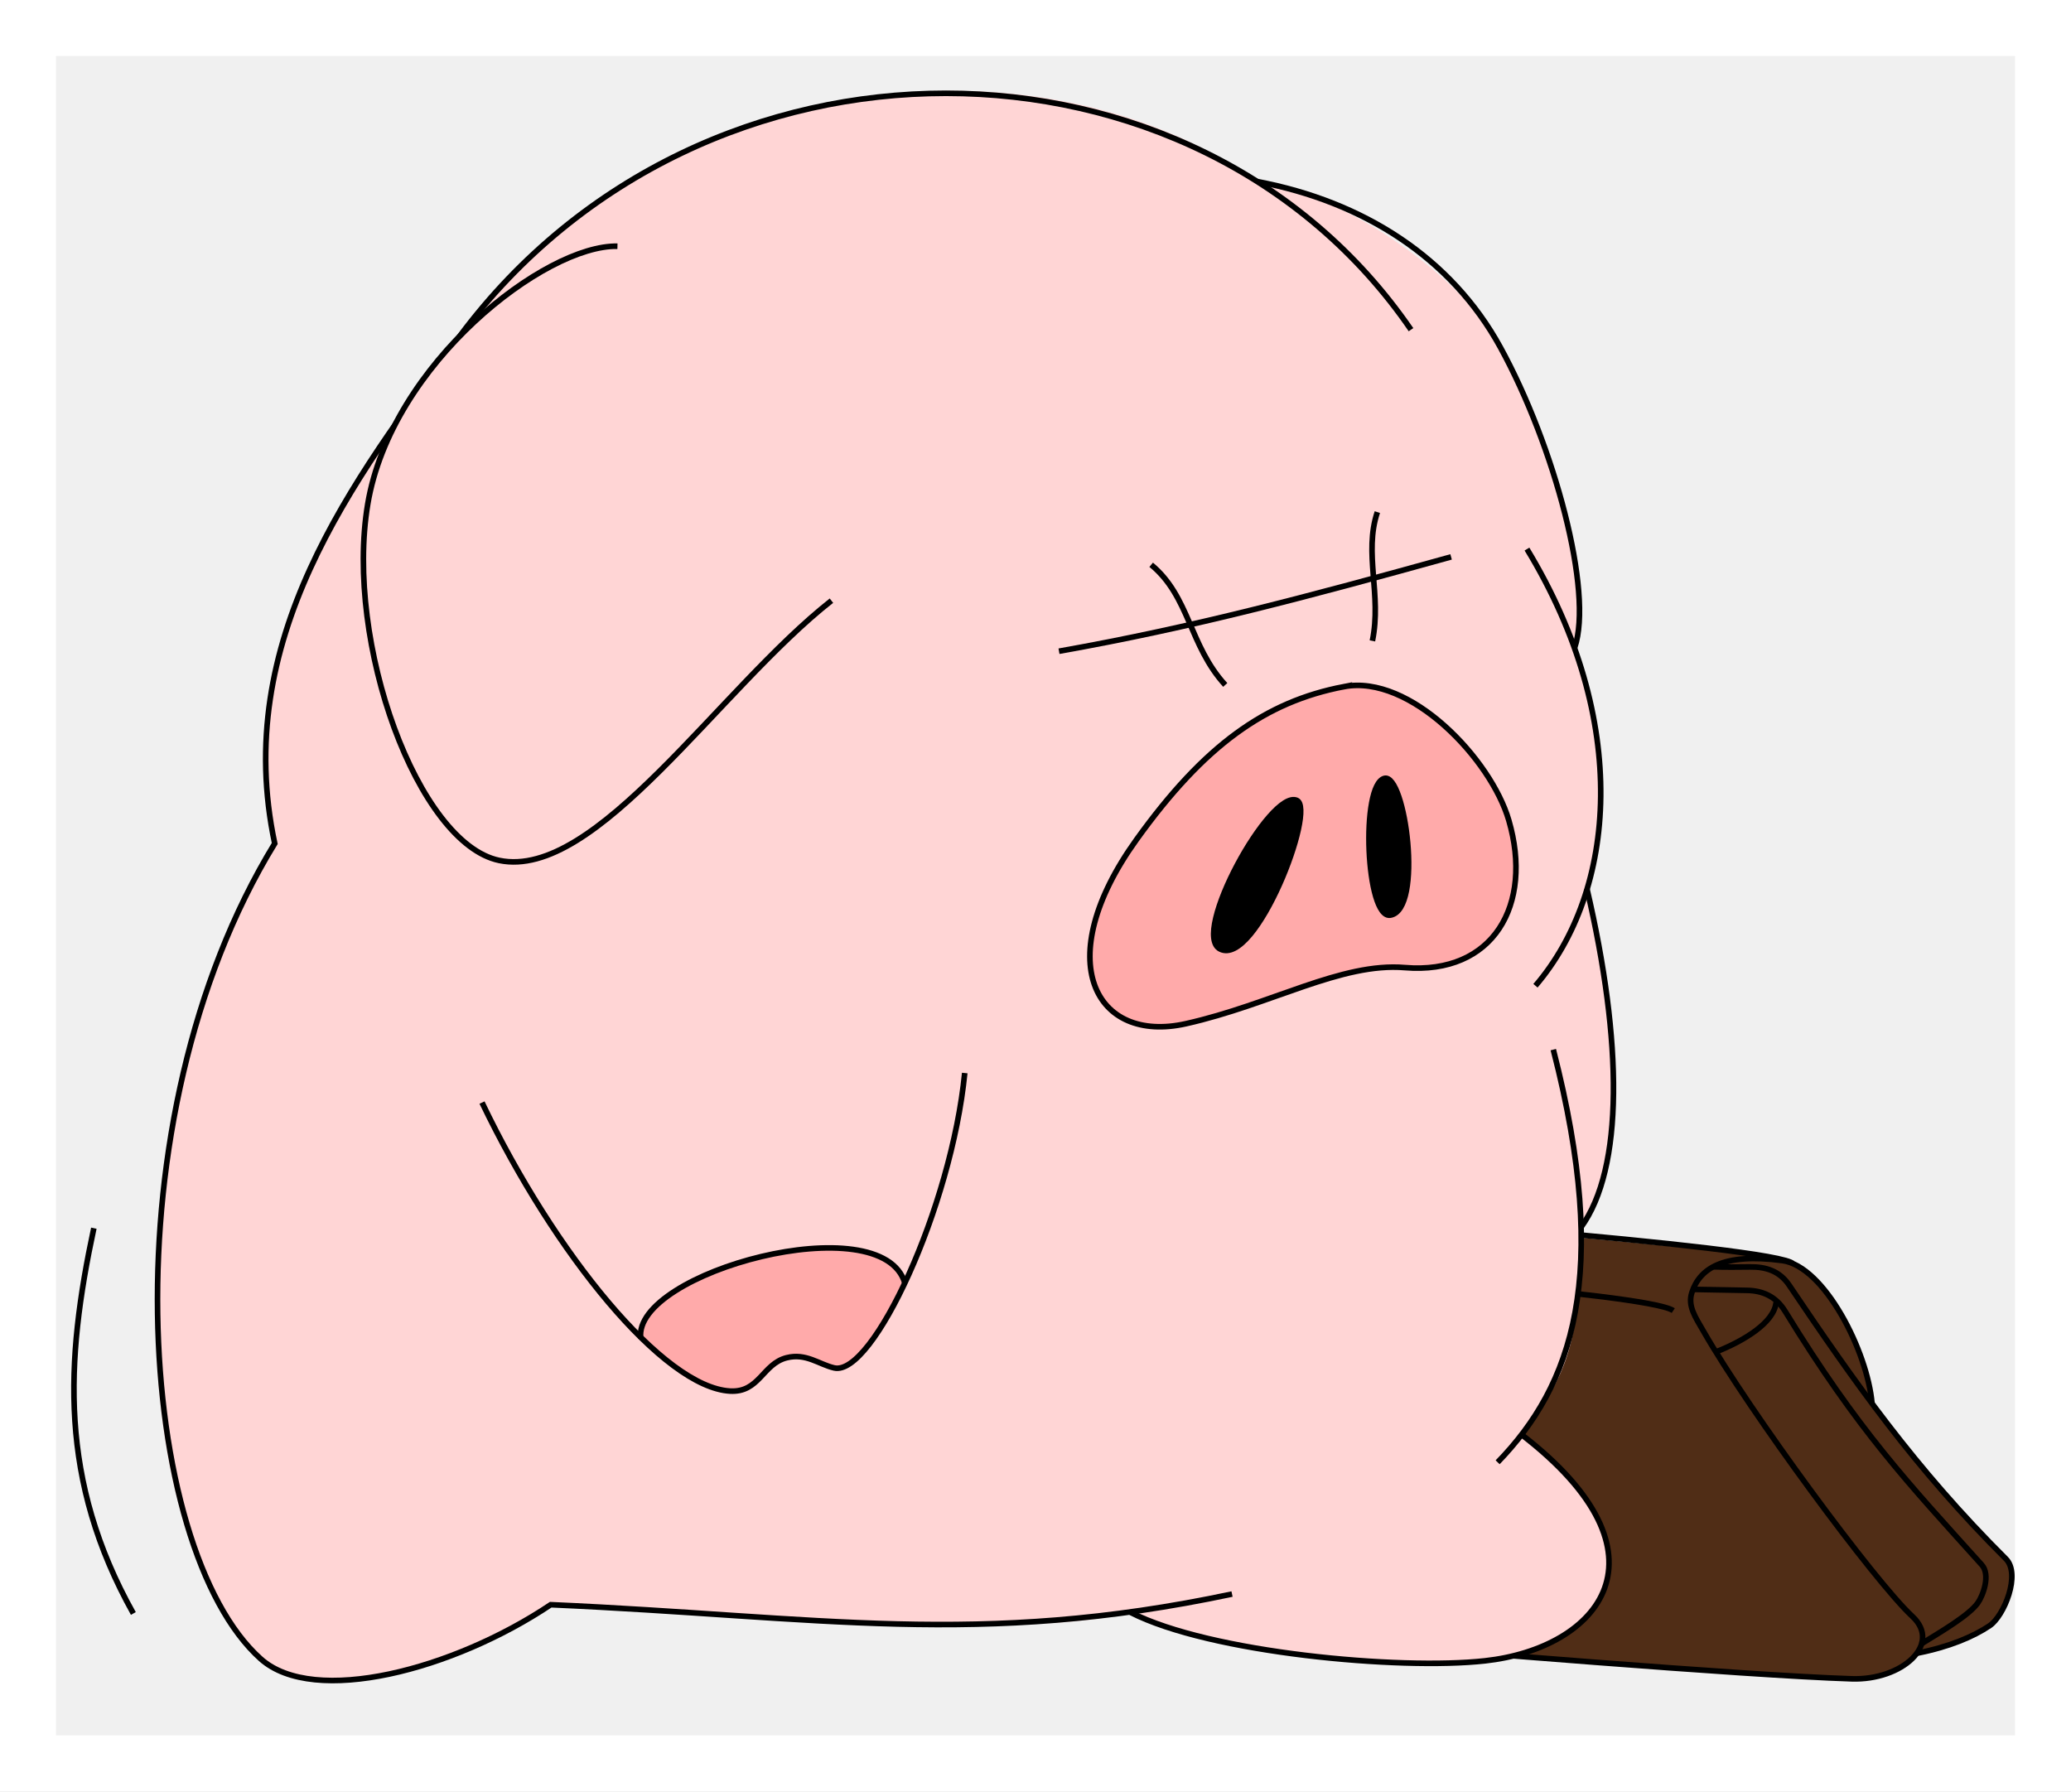
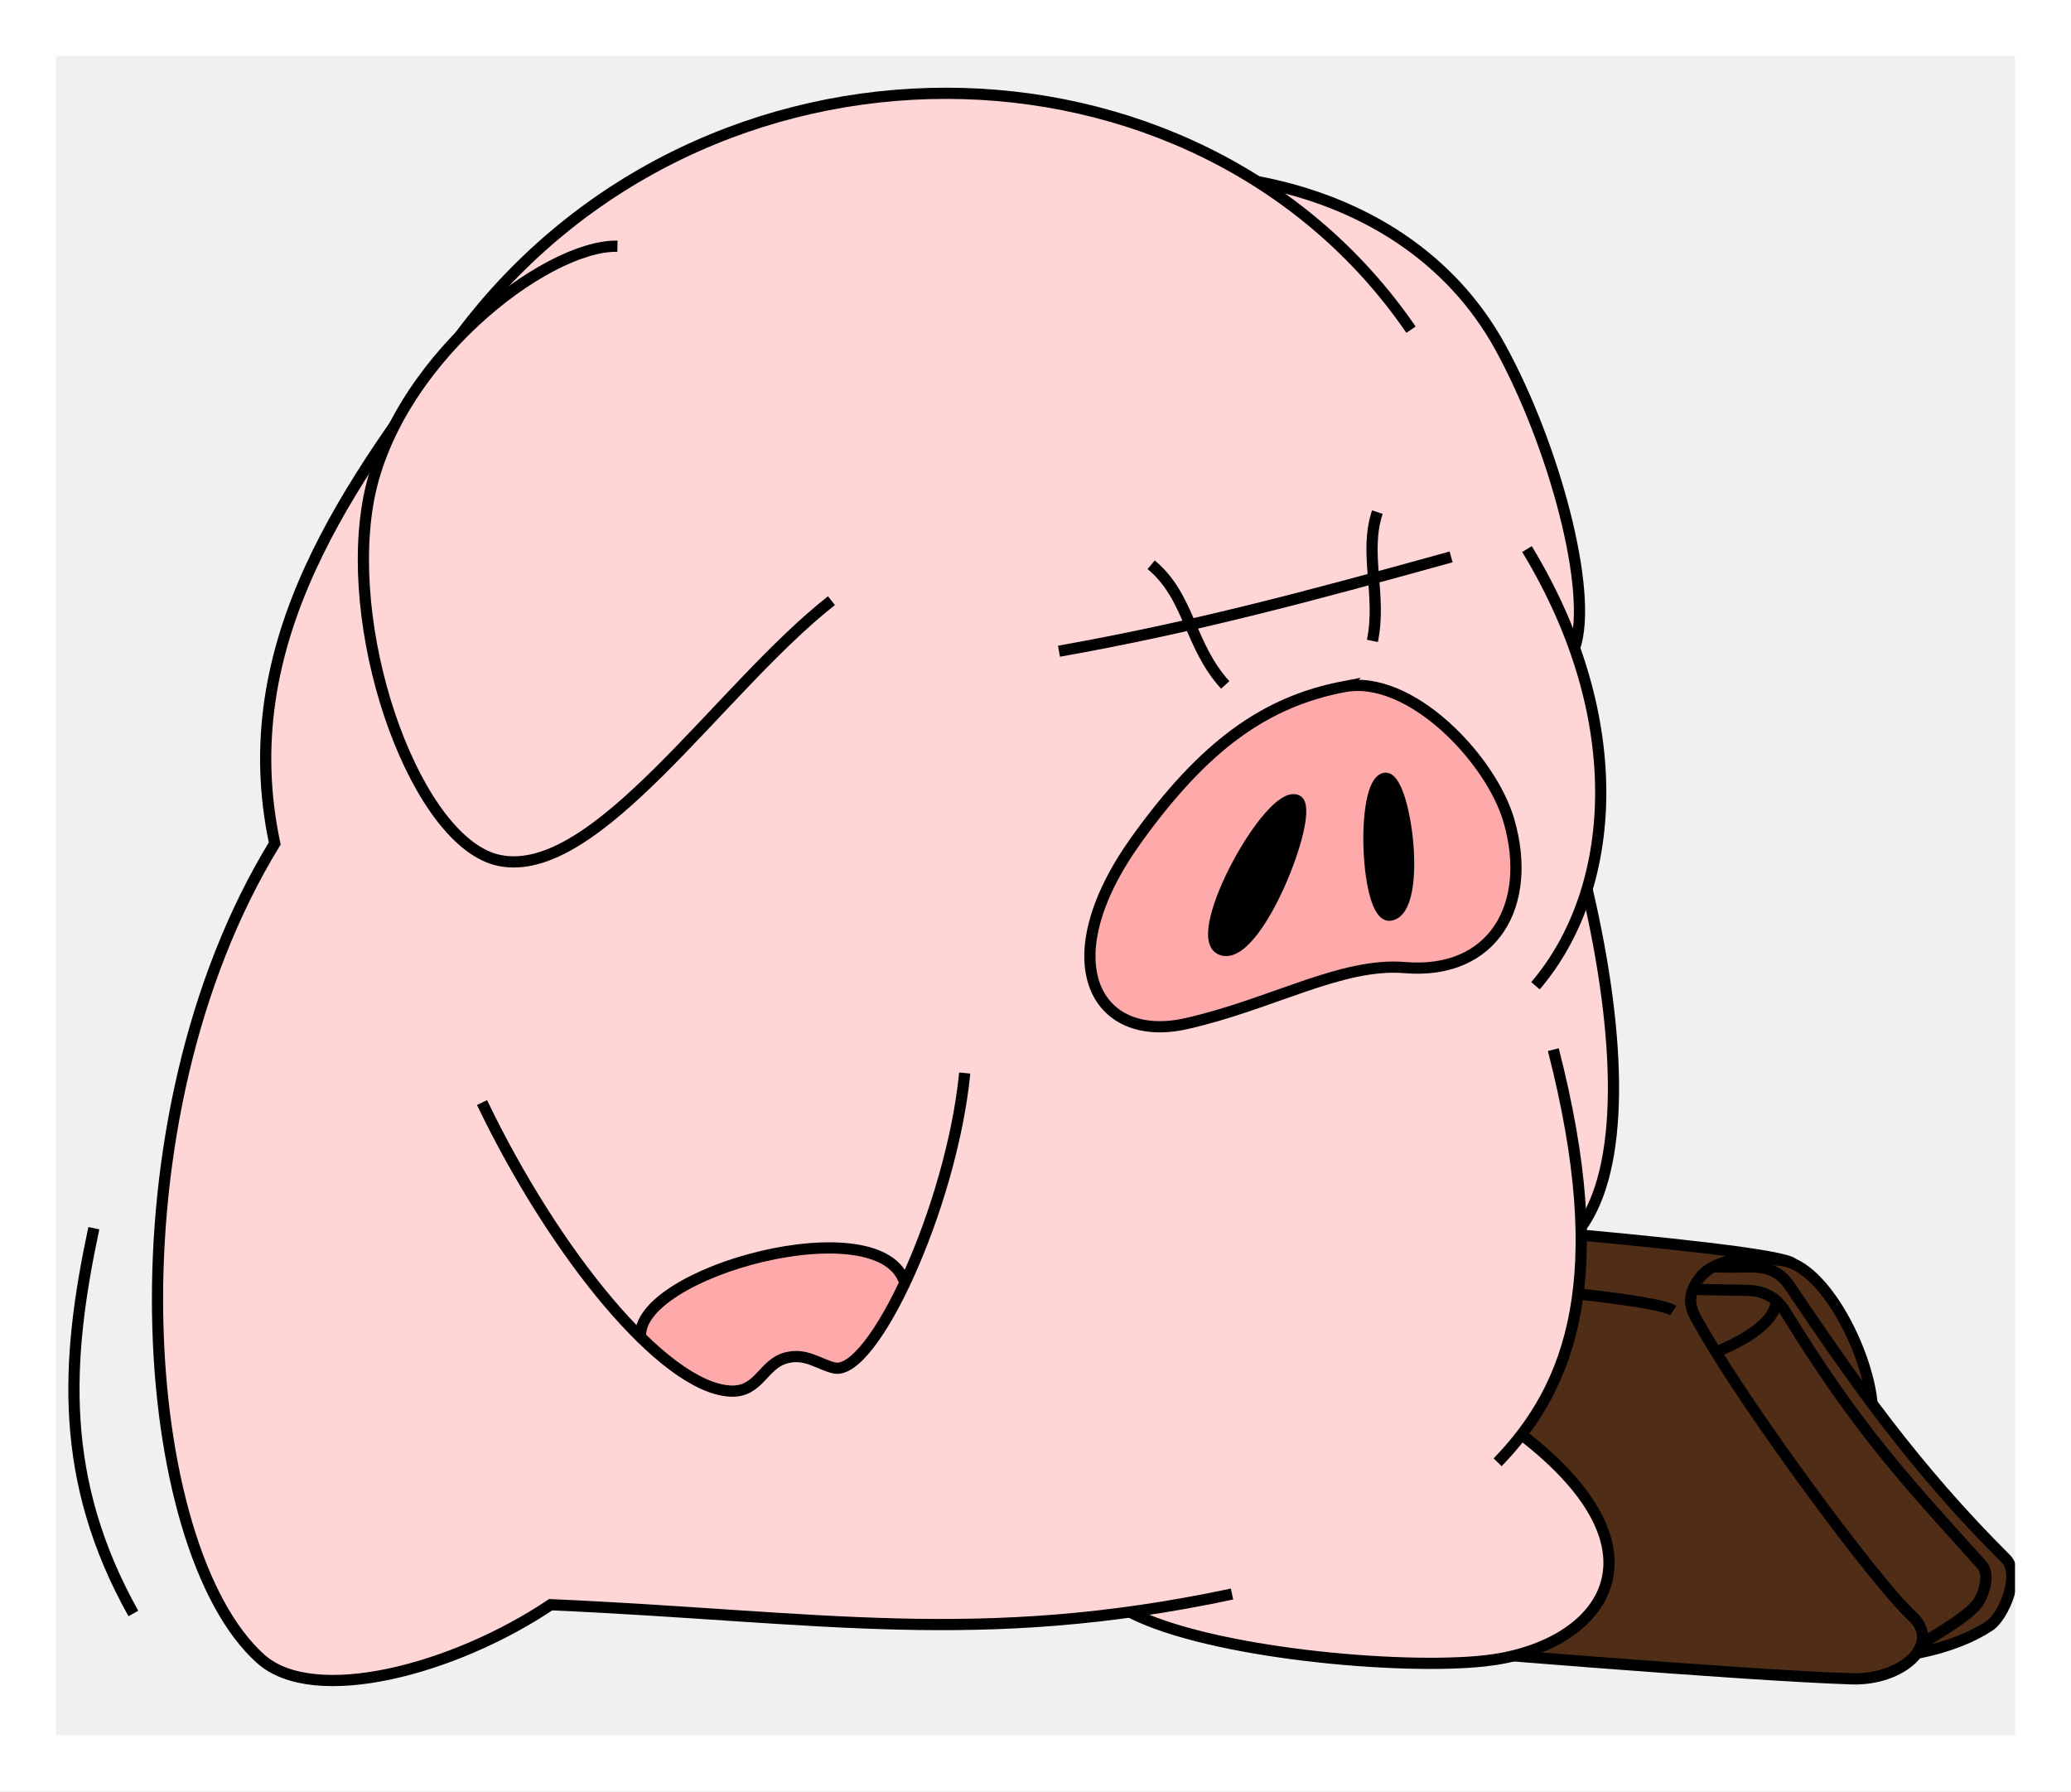
<svg xmlns="http://www.w3.org/2000/svg" xmlns:xlink="http://www.w3.org/1999/xlink" width="370" height="320" id="svg2" version="1.1" enable-background="new">
  <defs id="defs4">
    <linearGradient id="linearGradient12499-5-3">
      <stop id="stop12501-0-8" offset="0" style="stop-color:#ffd5d5;stop-opacity:1;" />
      <stop id="stop12503-9-9" offset="1" style="stop-color:#ffd5d5;stop-opacity:0;" />
    </linearGradient>
    <linearGradient id="linearGradient12499-5">
      <stop id="stop12501-0" offset="0" style="stop-color:#ffd5d5;stop-opacity:1;" />
      <stop id="stop12503-9" offset="1" style="stop-color:#ffd5d5;stop-opacity:0;" />
    </linearGradient>
    <linearGradient id="linearGradient12499-8">
      <stop id="stop12501-6" offset="0" style="stop-color:#ffd5d5;stop-opacity:1;" />
      <stop id="stop12503-0" offset="1" style="stop-color:#ffd5d5;stop-opacity:0;" />
    </linearGradient>
    <linearGradient gradientTransform="translate(0,-7)" gradientUnits="userSpaceOnUse" y2="78.526" x2="178.782" y1="135.026" x1="175.86" id="linearGradient12505-2" xlink:href="#linearGradient12499-8" />
    <linearGradient id="linearGradient12499-9">
      <stop id="stop12501-8" offset="0" style="stop-color:#ffd5d5;stop-opacity:1;" />
      <stop id="stop12503-6" offset="1" style="stop-color:#ffd5d5;stop-opacity:0;" />
    </linearGradient>
    <linearGradient gradientTransform="translate(0,-7)" gradientUnits="userSpaceOnUse" y2="78.526" x2="178.782" y1="135.026" x1="175.86" id="linearGradient12505-1" xlink:href="#linearGradient12499-9" />
    <linearGradient id="linearGradient12499">
      <stop id="stop12501" offset="0" style="stop-color:#ffd5d5;stop-opacity:1;" />
      <stop id="stop12503" offset="1" style="stop-color:#ffd5d5;stop-opacity:0;" />
    </linearGradient>
    <linearGradient xlink:href="#linearGradient12499" id="linearGradient4842" gradientUnits="userSpaceOnUse" gradientTransform="matrix(0.9832367,-0.1823339,0.1823339,0.9832367,74.73669,42.60225)" x1="175.86" y1="135.026" x2="180.123" y2="104.201" />
    <linearGradient xlink:href="#linearGradient12499-5" id="linearGradient4848" gradientUnits="userSpaceOnUse" gradientTransform="matrix(0.9958606,-0.09089341,0.09089341,0.9958606,90.23407,51.0497)" x1="184.389" y1="140.775" x2="178.004" y2="106.502" />
    <linearGradient xlink:href="#linearGradient12499-5-3" id="linearGradient4854" gradientUnits="userSpaceOnUse" gradientTransform="matrix(0.9985031,0.05469451,-0.05469451,0.9985031,114.0699,56.17685)" x1="186.741" y1="139.741" x2="168.636" y2="87.226" />
  </defs>
  <g id="layer2" style="display:none">
    <path style="fill:none;stroke:#0000ff;stroke-width:1px;stroke-linecap:butt;stroke-linejoin:miter;stroke-opacity:1" d="M 10,310 360,10" id="path3025" />
    <path style="fill:none;stroke:#0000ff;stroke-width:1px;stroke-linecap:butt;stroke-linejoin:miter;stroke-opacity:1" d="M 10,10 360,310" id="path3027" />
    <path style="fill:none;stroke:#ff0000;stroke-width:1px;stroke-linecap:butt;stroke-linejoin:miter;stroke-opacity:1;display:inline" d="m 10,0 0,320" id="path3006" />
    <path style="fill:none;stroke:#ff0000;stroke-width:1px;stroke-linecap:butt;stroke-linejoin:miter;stroke-opacity:1;display:inline" d="m 360,0 0,320" id="path3010" />
    <path style="fill:none;stroke:#ff0000;stroke-width:1px;stroke-linecap:butt;stroke-linejoin:miter;stroke-opacity:1;display:inline" d="M 0,10 370,10" id="path3016" />
    <path transform="translate(84.7158,27.7117)" style="fill:none;stroke:#ff0000;stroke-width:1px;stroke-linecap:butt;stroke-linejoin:miter;stroke-opacity:1;display:inline" d="m -84.716,282.288 370,0" id="path3018" />
  </g>
  <g id="layer3">
    <path id="path5897-2" d="m 330.907,300.028 c -19.69,-0.633 -73.583,-5.184 -84.882,-6.08 -6.099,-0.484 -7.188,-4.156 -8.872,-6.839 -2.836,-4.518 -26.474,-49.144 -27.941,-53.424 -3.938,-11.492 8.492,-17.925 19.705,-17.271 0,0 87.012,7.283 89.992,8.678 7.491,3.507 14.803,16.485 15.762,25.936 7.03,9.398 14.504,18.336 23.761,27.556 2.744,2.733 -0.331,10.224 -2.886,11.944 -2.93,1.973 -5.657,3.568 -13.001,4.734 -2.291,2.894 -6.412,4.791 -11.639,4.767 z" style="fill:#502d16;stroke:none;display:inline" />
-     <path id="path5895" d="m 306.12,226.304 c 1.813,0.07 4.652,0.056 6.517,0.024 2.844,-0.049 5.303,0.721 7.003,3.245 11.697,17.365 22.456,32.692 38.72,48.891 2.744,2.733 -0.331,10.224 -2.886,11.944 -2.93,1.973 -7.256,3.796 -12.914,4.911 m -43.617,-61.193 c -4.889,-3.246 -71.852,-7.591 -76.549,-7.9 -3.317,-0.218 -9.041,0.587 -10.69,2.137" style="fill:none;stroke:#000000;stroke-width:1;stroke-linecap:butt;stroke-linejoin:miter;stroke-opacity:1;display:inline" />
-     <path id="path5897" d="m 320.401,225.795 c -2.49,-3.197 -91.555,-9.502 -91.555,-9.502 -11.213,-0.654 -23.643,5.779 -19.705,17.271 1.467,4.281 25.105,48.906 27.941,53.424 1.684,2.683 2.773,6.355 8.872,6.839 11.299,0.897 65.192,5.447 84.882,6.08 8.999,0.289 16.173,-6.198 10.81,-11.166 -6.72,-6.225 -29.161,-36.704 -37.286,-50.892 -1.427,-2.492 -2.891,-4.518 -2.09,-6.964 1.38,-4.213 5.484,-7.12 16.145,-5.697 7.56,1.009 15.226,16.267 16.034,25.512" style="fill:none;stroke:#000000;stroke-width:1;stroke-linecap:butt;stroke-linejoin:miter;stroke-opacity:1;display:inline" />
-     <path id="path5901" d="m 317.313,232.674 c -0.365,3.627 -5.82,6.896 -10.784,8.843" style="fill:none;stroke:#000000;stroke-width:1;stroke-linecap:butt;stroke-linejoin:miter;stroke-opacity:1;display:inline" />
-     <path id="path4188" d="m 302.58,230.341 9.556,0.173 c 2.695,0.049 5.122,1.018 6.787,3.732 13.109,21.373 21.962,30.668 35.131,45.29 1.616,1.794 0.22,5.523 -0.713,6.828 -1.567,2.191 -6.405,5.032 -10.238,7.389" style="fill:none;stroke:#000000;stroke-width:1;stroke-linecap:butt;stroke-linejoin:miter;stroke-opacity:1;display:inline" />
+     <path id="path5895" d="m 306.12,226.304 c 1.813,0.07 4.652,0.056 6.517,0.024 2.844,-0.049 5.303,0.721 7.003,3.245 11.697,17.365 22.456,32.692 38.72,48.891 2.744,2.733 -0.331,10.224 -2.886,11.944 -2.93,1.973 -7.256,3.796 -12.914,4.911 m -43.617,-61.193 c -4.889,-3.246 -71.852,-7.591 -76.549,-7.9 -3.317,-0.218 -9.041,0.587 -10.69,2.137" style="fill:none;stroke:#000000;stroke-width:2;stroke-linecap:butt;stroke-linejoin:miter;stroke-opacity:1;display:inline" />
+     <path id="path5897" d="m 320.401,225.795 c -2.49,-3.197 -91.555,-9.502 -91.555,-9.502 -11.213,-0.654 -23.643,5.779 -19.705,17.271 1.467,4.281 25.105,48.906 27.941,53.424 1.684,2.683 2.773,6.355 8.872,6.839 11.299,0.897 65.192,5.447 84.882,6.08 8.999,0.289 16.173,-6.198 10.81,-11.166 -6.72,-6.225 -29.161,-36.704 -37.286,-50.892 -1.427,-2.492 -2.891,-4.518 -2.09,-6.964 1.38,-4.213 5.484,-7.12 16.145,-5.697 7.56,1.009 15.226,16.267 16.034,25.512" style="fill:none;stroke:#000000;stroke-width:2;stroke-linecap:butt;stroke-linejoin:miter;stroke-opacity:1;display:inline" />
+     <path id="path5901" d="m 317.313,232.674 c -0.365,3.627 -5.82,6.896 -10.784,8.843" style="fill:none;stroke:#000000;stroke-width:2;stroke-linecap:butt;stroke-linejoin:miter;stroke-opacity:1;display:inline" />
+     <path id="path4188" d="m 302.58,230.341 9.556,0.173 c 2.695,0.049 5.122,1.018 6.787,3.732 13.109,21.373 21.962,30.668 35.131,45.29 1.616,1.794 0.22,5.523 -0.713,6.828 -1.567,2.191 -6.405,5.032 -10.238,7.389" style="fill:none;stroke:#000000;stroke-width:2;stroke-linecap:butt;stroke-linejoin:miter;stroke-opacity:1;display:inline" />
  </g>
  <g id="layer11" style="display:inline">
    <g id="layer2-8" style="display:none" transform="translate(0.7613264,-5.65168)">
      <path style="fill:none;stroke:#0000ff;stroke-width:1px;stroke-linecap:butt;stroke-linejoin:miter;stroke-opacity:1" d="M 10.004,310 359.996,10.004" id="path3025-8" />
      <path style="fill:none;stroke:#0000ff;stroke-width:1px;stroke-linecap:butt;stroke-linejoin:miter;stroke-opacity:1" d="M 10.004,10 359.996,310.004" id="path3027-2" />
      <path style="fill:none;stroke:#ff0000;stroke-width:1px;stroke-linecap:butt;stroke-linejoin:miter;stroke-opacity:1;display:inline" d="M 9.997,-0.001 10,320" id="path3006-4" />
      <path style="fill:none;stroke:#ff0000;stroke-width:1px;stroke-linecap:butt;stroke-linejoin:miter;stroke-opacity:1;display:inline" d="M 360.004,0.004 359.996,319.996" id="path3010-5" />
      <path style="fill:none;stroke:#ff0000;stroke-width:1px;stroke-linecap:butt;stroke-linejoin:miter;stroke-opacity:1;display:inline" d="M 0,10 370,10" id="path3016-5" />
      <path transform="translate(84.7158,27.7117)" style="fill:none;stroke:#ff0000;stroke-width:1px;stroke-linecap:butt;stroke-linejoin:miter;stroke-opacity:1;display:inline" d="m -84.715,282.291 370.003,-0.003" id="path3018-1" />
    </g>
    <g transform="translate(85.47712,22.06002)" id="g3744" style="display:none">
      <g transform="matrix(0.7273112,0,0,0.6889523,-807.611,-370.8779)" id="g3746" style="stroke:#ff6600;stroke-width:1.413;display:inline">
        <path style="fill:none;stroke:#ff6600;stroke-width:1.413;stroke-linecap:butt;stroke-linejoin:miter;stroke-opacity:1;display:inline" d="m 1077.644,850.162 c 4.238,-10.465 60.466,-9.42 64.519,1.765" id="path3748" />
        <path style="fill:none;stroke:#ff6600;stroke-width:1.413;stroke-linecap:butt;stroke-linejoin:miter;stroke-opacity:1;display:inline" d="m 1049.209,901.738 c -9.866,22.591 -6.285,43.636 17.65,44.124 21.398,0.436 81.023,0.159 92.366,0.196 13.422,0.044 14.501,-12.769 -6.471,-23.729" id="path3750" />
        <path style="fill:none;stroke:#ff6600;stroke-width:1.413;stroke-linecap:butt;stroke-linejoin:miter;stroke-opacity:1;display:inline" d="m 1258.16,926.741 c 2.451,4.216 3.584,7.974 12.649,7.746 7.147,-0.18 77.786,0.425 93.475,-0.262 8.567,-0.375 44.068,-16.642 -24.642,-52.883" id="path3752" />
        <path style="fill:none;stroke:#ff6600;stroke-width:1.413;stroke-linecap:butt;stroke-linejoin:miter;stroke-opacity:1;display:inline" d="m 1325.404,573.507 c -42.112,-65.796 -161.591,-82.031 -222.445,-5.538" id="path3754" />
        <path style="fill:none;stroke:#ff6600;stroke-width:1.413;stroke-linecap:butt;stroke-linejoin:miter;stroke-opacity:1;display:inline" d="m 1363.976,666.692 c 4.646,-14.442 11.215,-51.424 -4.714,-82.137 -9.222,-17.78 -26.493,-29.622 -52.794,-33.12" id="path3756" />
        <path style="fill:none;stroke:#ff6600;stroke-width:1.413;stroke-linecap:butt;stroke-linejoin:miter;stroke-opacity:1;display:inline" d="m 1119.981,565.616 c -17.689,-0.403 -53.997,11.01 -59.775,47.551 -5.697,36.023 8.335,90.181 28.288,94.572 23.819,5.241 58.099,-43.128 85.697,-66.006" id="path3758" />
        <path style="fill:none;stroke:#ff6600;stroke-width:1.413;stroke-linecap:butt;stroke-linejoin:miter;stroke-opacity:1;display:inline" d="m 1059.651,626.428 c -8.339,17.438 -10.436,29.322 -13.776,45.332 -17.889,21.758 -81.909,171.327 17.104,239.543" id="path3760" />
        <path style="fill:none;stroke:#ff6600;stroke-width:1.413;stroke-linecap:butt;stroke-linejoin:miter;stroke-opacity:1;display:inline" d="m 1063.472,810.88 c 8.947,36.879 24.424,59.552 30.707,59.101 7.205,-0.518 7.094,-3.984 13.173,-4.299 7.118,-0.369 9.636,3.966 12.987,5.909 8.498,4.928 32.423,-31.432 44.604,-64.039" id="path3762" />
        <path style="fill:none;stroke:#ff6600;stroke-width:1.413;stroke-linecap:butt;stroke-linejoin:miter;stroke-opacity:1;display:inline" d="m 1247.13,656.708 c 9.094,7.928 19.251,16.114 27.779,28.131" id="path3764" />
        <path style="fill:none;stroke:#ff6600;stroke-width:1.413;stroke-linecap:butt;stroke-linejoin:miter;stroke-opacity:1;display:inline" d="m 1328.113,650.052 c -4.404,9.598 -7.934,20.119 -10.539,31.616" id="path3766" />
        <path style="fill:none;stroke:#ff6600;stroke-width:1.413;stroke-linecap:butt;stroke-linejoin:miter;stroke-opacity:1;display:inline" d="m 1305.36,689.383 c -23.038,0.044 -43.914,11.279 -71.13,40.141 -21.565,22.869 -9.127,44.654 10.851,44.086 19.857,-0.564 56.258,-11.615 77.208,-9.85 15.552,1.31 21.536,-17.42 20.29,-27.077 -2.092,-16.215 -11.61,-47.349 -37.219,-47.3 z" id="path3768" />
        <path style="fill:none;stroke:#ff6600;stroke-width:1.413;stroke-linecap:butt;stroke-linejoin:miter;stroke-opacity:1;display:inline" d="m 1351.995,637.401 c 14.357,34.015 28.787,87.346 -3.126,123.477" id="path3770" />
        <path style="fill:none;stroke:#ff6600;stroke-width:1.413;stroke-linecap:butt;stroke-linejoin:miter;stroke-opacity:1;display:inline" d="m 1360.805,736.676 c 17.303,35.997 10.833,79.213 -2.712,87.145" id="path3772" />
        <path style="fill:none;stroke:#ff6600;stroke-width:1.413;stroke-linecap:butt;stroke-linejoin:miter;stroke-opacity:1;display:inline" d="m 1346.972,774.854 c 21.12,63.709 10.058,91.622 -21.078,121.473" id="path3774" />
        <path style="fill:none;stroke:#ff6600;stroke-width:1.413;stroke-linecap:butt;stroke-linejoin:miter;stroke-opacity:1;display:inline" d="m 1312.027,908.53 c -44.259,28.66 -98.9,17.307 -149.762,20.523" id="path3776" />
        <path style="fill:none;stroke:#ff6600;stroke-width:1.413;stroke-linecap:butt;stroke-linejoin:miter;stroke-opacity:1;display:inline" d="m 1400.115,828.565 c 6.72,1.057 10.891,1.454 13.321,1.253 23.182,26.901 50.084,47.432 69.43,67.341 8.179,8.416 2.655,17.642 -1.664,22.742 -6.573,7.761 -18.113,7.38 -26.347,-2.496 -21.31,-25.561 -35.372,-50.049 -54.081,-73.772 -1.614,-2.047 -5.202,-5.586 -4.666,-8.886 0.922,-5.684 5.587,-9.607 19.497,-7.687 9.865,1.361 22.34,18.329 25.22,30.804 m -43.004,-17.981 c -6.897,-4.379 -29.762,-6.213 -39.791,-7.444" id="path3778" />
        <path style="fill:none;stroke:#ff6600;stroke-width:1.413;stroke-linecap:butt;stroke-linejoin:miter;stroke-opacity:1;display:inline" d="m 1418.267,827.878 c -3.821,-4.314 -54.1,-11.147 -54.1,-11.147" id="path3780" />
        <path style="fill:none;stroke:#ff6600;stroke-width:1.413;stroke-linecap:butt;stroke-linejoin:miter;stroke-opacity:1;display:inline" d="m 1379.42,925.447 c 14.661,0.392 48.057,1.443 76.959,2.56 7.122,0.275 14.695,0.184 22.253,-5.583" id="path3782" />
        <path style="fill:none;stroke:#ff6600;stroke-width:1.413;stroke-linecap:butt;stroke-linejoin:miter;stroke-opacity:1;display:inline" d="m 1413.436,829.885 c 0.259,4.893 -6.22,11.606 -12.176,14.233" id="path3784" />
      </g>
      <path id="path3786" d="m 116.524,147.481 c 7.875,-0.938 18.337,-26.163 14.556,-25.245 -6.15,1.492 -19.078,25.784 -14.556,25.245 z" style="fill:none;stroke:#ff6600;stroke-width:1;stroke-linecap:butt;stroke-linejoin:miter;stroke-opacity:1;display:inline" />
      <path id="path3788" d="m 150.479,122.939 c -3.99,1.992 -7.417,22.617 -3.089,21.831 4.378,-0.795 6.09,-23.33 3.089,-21.831 z" style="fill:none;stroke:#ff6600;stroke-width:1;stroke-linecap:butt;stroke-linejoin:miter;stroke-opacity:1;display:inline" />
    </g>
    <path id="path5872-9" d="m 268.053,62.04 c 10.255,19.703 17.61,47.399 13.272,53.634 6.564,21.002 5.947,31.547 2.153,43.145 6.334,24.113 6.459,53.506 -1.075,60.31 -0.291,19.287 -1.297,25.069 -10.443,37.223 28.507,22.424 13.643,38.115 -6.669,40.349 -15.294,1.682 -53.098,-1.986 -63.189,-8.573 -22.863,5.166 -70.389,-0.352 -103.802,-1.458 -14.862,9.743 -41.032,19.257 -51.708,9.68 C 23.077,275.255 19.122,203.314 49.085,150.717 40.34,120.639 62.048,85.514 82.231,59.948 124.115,6.897 190.534,7.852 224.692,32.48 c 15.224,1.947 36.913,17.173 43.361,29.561 z" style="fill:#ffd5d5;stroke:none;display:inline" />
    <path id="path5864-1" d="m 114.46,239.124 c 4.118,4.7 11.26,9.354 15.913,9.474 5.251,0.136 5.807,-4.854 10.097,-5.949 3.485,-0.889 6.243,1.29 8.509,1.814 4.178,0.967 9.186,-7.612 12.705,-15.19 -2.977,-13.506 -47.774,-3.325 -47.222,9.851 z" style="fill:#ffaaaa;stroke:none;display:inline" />
-     <path id="path5864" d="m 114.468,239.072 c -1.442,-11.801 43.187,-23.857 47.207,-9.818" style="fill:none;stroke:#000000;stroke-width:1;stroke-linecap:butt;stroke-linejoin:miter;stroke-opacity:1;display:inline" />
-     <path id="path5868" d="m 202.004,288.049 c 14.139,7.226 47.998,10.327 63.292,8.645 20.312,-2.234 34.536,-18.91 6.465,-40.477" style="fill:none;stroke:#000000;stroke-width:1;stroke-linecap:butt;stroke-linejoin:miter;stroke-opacity:1;display:inline" />
-     <path id="path5872" d="M 281.327,115.696 C 284.706,105.746 277.706,79.67 268.057,62.053 259.27,46.011 243.539,36.011 224.67,32.447" style="fill:none;stroke:#000000;stroke-width:1;stroke-linecap:butt;stroke-linejoin:miter;stroke-opacity:1;display:inline" />
-     <path id="path5879" d="m 86.116,196.963 c 13.009,27.102 32.424,50.857 44.311,51.539 5.244,0.301 5.807,-4.854 10.097,-5.949 3.485,-0.889 5.798,1.192 8.509,1.814 6.873,1.576 20.946,-28.65 23.325,-52.681" style="fill:none;stroke:#000000;stroke-width:1;stroke-linecap:butt;stroke-linejoin:miter;stroke-opacity:1;display:inline" />
-     <path id="path5881" d="m 205.666,100.891 c 6.884,5.684 6.779,14.404 13.234,21.468" style="fill:none;stroke:#000000;stroke-width:1;stroke-linecap:butt;stroke-linejoin:miter;stroke-opacity:1;display:inline" />
-     <path id="path5883" d="m 246.076,91.485 c -2.46,7.399 0.811,14.759 -0.885,23.003" style="fill:none;stroke:#000000;stroke-width:1;stroke-linecap:butt;stroke-linejoin:miter;stroke-opacity:1;display:inline" />
-     <path id="path5885" d="m 240.109,122.663 c -14.047,2.683 -24.968,10.482 -37.066,27.325 -15.588,21.701 -7.353,36.515 8.831,32.887 15.262,-3.421 27.743,-10.974 39.117,-10.023 15.782,1.319 22.986,-11.184 18.568,-26.313 -3.192,-10.934 -17.606,-26.137 -29.451,-23.875 z" style="fill:#ffaaaa;stroke:#000000;stroke-width:1;stroke-linecap:butt;stroke-linejoin:miter;stroke-opacity:1;display:inline" />
-     <path id="path5887" d="m 272.805,98.087 c 18.641,30.716 15.985,61.102 1.516,78.007" style="fill:none;stroke:#000000;stroke-width:1;stroke-linecap:butt;stroke-linejoin:miter;stroke-opacity:1;display:inline" />
-     <path id="path5889" d="m 283.516,158.747 c 6.408,27.447 6.584,49.961 -1.061,60.5" style="fill:none;stroke:#000000;stroke-width:1;stroke-linecap:butt;stroke-linejoin:miter;stroke-opacity:1;display:inline" />
-     <path id="path5891" d="m 277.51,187.505 c 10.39,40.413 3.339,60.014 -9.947,73.716" style="fill:none;stroke:#000000;stroke-width:1;stroke-linecap:butt;stroke-linejoin:miter;stroke-opacity:1;display:inline" />
-     <path id="path5893" d="m 220.111,284.761 c -45.293,9.604 -73.666,4.03 -121.724,1.905 -17.34,11.614 -42.289,18.2 -51.817,9.668 C 24.498,276.57 18.712,200.282 49.082,150.683 41.38,114.482 62.693,86.113 82.166,60.002 125.545,1.836 213.729,2.977 252.087,58.896" style="fill:none;stroke:#000000;stroke-width:1;stroke-linecap:butt;stroke-linejoin:miter;stroke-opacity:1;display:inline" />
-     <path id="path5903" d="m 218.001,169.541 c 6.355,3.196 17.252,-25.043 13.674,-26.569 -4.744,-2.023 -18.996,23.893 -13.674,26.569 z" style="fill:#000000;stroke:#000000;stroke-width:1;stroke-linecap:butt;stroke-linejoin:miter;stroke-opacity:1;display:inline" />
-     <path id="path5905" d="m 247.335,139.05 c -4.314,1.131 -3.285,25.14 1.058,24.432 5.959,-0.971 2.647,-25.404 -1.058,-24.432 z" style="fill:#000000;stroke:#000000;stroke-width:1;stroke-linecap:butt;stroke-linejoin:miter;stroke-opacity:1;display:inline" />
-     <path id="path5874" d="M 110.313,43.984 C 97.447,43.707 69.899,64.894 65.697,90.069 61.553,114.887 74.67,150.682 89.183,153.706 c 17.324,3.611 39.288,-30.64 59.361,-46.402" style="fill:#ffd5d5;stroke:#000000;stroke-width:1;stroke-linecap:butt;stroke-linejoin:miter;stroke-opacity:1;display:inline" />
-     <path style="fill:none;stroke:#000000;stroke-width:1;stroke-linecap:butt;stroke-linejoin:miter;stroke-opacity:1" d="m 189.197,116.333 c 23.91,-4.243 44.455,-9.747 70.051,-16.85" id="path5138" />
-     <path style="fill:none;stroke:#000000;stroke-width:1px;stroke-linecap:butt;stroke-linejoin:miter;stroke-opacity:1" d="m 16.766,219.405 c -5.096,23.825 -6.257,45.003 7.059,68.828" id="path5140" />
+     <path id="path5864" d="m 114.468,239.072 c -1.442,-11.801 43.187,-23.857 47.207,-9.818" style="fill:none;stroke:#000000;stroke-width:2;stroke-linecap:butt;stroke-linejoin:miter;stroke-opacity:1;display:inline" />
+     <path id="path5868" d="m 202.004,288.049 c 14.139,7.226 47.998,10.327 63.292,8.645 20.312,-2.234 34.536,-18.91 6.465,-40.477" style="fill:none;stroke:#000000;stroke-width:2;stroke-linecap:butt;stroke-linejoin:miter;stroke-opacity:1;display:inline" />
+     <path id="path5872" d="M 281.327,115.696 C 284.706,105.746 277.706,79.67 268.057,62.053 259.27,46.011 243.539,36.011 224.67,32.447" style="fill:none;stroke:#000000;stroke-width:2;stroke-linecap:butt;stroke-linejoin:miter;stroke-opacity:1;display:inline" />
+     <path id="path5879" d="m 86.116,196.963 c 13.009,27.102 32.424,50.857 44.311,51.539 5.244,0.301 5.807,-4.854 10.097,-5.949 3.485,-0.889 5.798,1.192 8.509,1.814 6.873,1.576 20.946,-28.65 23.325,-52.681" style="fill:none;stroke:#000000;stroke-width:2;stroke-linecap:butt;stroke-linejoin:miter;stroke-opacity:1;display:inline" />
+     <path id="path5881" d="m 205.666,100.891 c 6.884,5.684 6.779,14.404 13.234,21.468" style="fill:none;stroke:#000000;stroke-width:2;stroke-linecap:butt;stroke-linejoin:miter;stroke-opacity:1;display:inline" />
+     <path id="path5883" d="m 246.076,91.485 c -2.46,7.399 0.811,14.759 -0.885,23.003" style="fill:none;stroke:#000000;stroke-width:2;stroke-linecap:butt;stroke-linejoin:miter;stroke-opacity:1;display:inline" />
+     <path id="path5885" d="m 240.109,122.663 c -14.047,2.683 -24.968,10.482 -37.066,27.325 -15.588,21.701 -7.353,36.515 8.831,32.887 15.262,-3.421 27.743,-10.974 39.117,-10.023 15.782,1.319 22.986,-11.184 18.568,-26.313 -3.192,-10.934 -17.606,-26.137 -29.451,-23.875 z" style="fill:#ffaaaa;stroke:#000000;stroke-width:2;stroke-linecap:butt;stroke-linejoin:miter;stroke-opacity:1;display:inline" />
+     <path id="path5887" d="m 272.805,98.087 c 18.641,30.716 15.985,61.102 1.516,78.007" style="fill:none;stroke:#000000;stroke-width:2;stroke-linecap:butt;stroke-linejoin:miter;stroke-opacity:1;display:inline" />
+     <path id="path5889" d="m 283.516,158.747 c 6.408,27.447 6.584,49.961 -1.061,60.5" style="fill:none;stroke:#000000;stroke-width:2;stroke-linecap:butt;stroke-linejoin:miter;stroke-opacity:1;display:inline" />
+     <path id="path5891" d="m 277.51,187.505 c 10.39,40.413 3.339,60.014 -9.947,73.716" style="fill:none;stroke:#000000;stroke-width:2;stroke-linecap:butt;stroke-linejoin:miter;stroke-opacity:1;display:inline" />
+     <path id="path5893" d="m 220.111,284.761 c -45.293,9.604 -73.666,4.03 -121.724,1.905 -17.34,11.614 -42.289,18.2 -51.817,9.668 C 24.498,276.57 18.712,200.282 49.082,150.683 41.38,114.482 62.693,86.113 82.166,60.002 125.545,1.836 213.729,2.977 252.087,58.896" style="fill:none;stroke:#000000;stroke-width:2;stroke-linecap:butt;stroke-linejoin:miter;stroke-opacity:1;display:inline" />
+     <path id="path5903" d="m 218.001,169.541 c 6.355,3.196 17.252,-25.043 13.674,-26.569 -4.744,-2.023 -18.996,23.893 -13.674,26.569 z" style="fill:#000000;stroke:#000000;stroke-width:2;stroke-linecap:butt;stroke-linejoin:miter;stroke-opacity:1;display:inline" />
+     <path id="path5905" d="m 247.335,139.05 c -4.314,1.131 -3.285,25.14 1.058,24.432 5.959,-0.971 2.647,-25.404 -1.058,-24.432 z" style="fill:#000000;stroke:#000000;stroke-width:2;stroke-linecap:butt;stroke-linejoin:miter;stroke-opacity:1;display:inline" />
+     <path id="path5874" d="M 110.313,43.984 C 97.447,43.707 69.899,64.894 65.697,90.069 61.553,114.887 74.67,150.682 89.183,153.706 c 17.324,3.611 39.288,-30.64 59.361,-46.402" style="fill:#ffd5d5;stroke:#000000;stroke-width:2;stroke-linecap:butt;stroke-linejoin:miter;stroke-opacity:1;display:inline" />
+     <path style="fill:none;stroke:#000000;stroke-width:2;stroke-linecap:butt;stroke-linejoin:miter;stroke-opacity:1" d="m 189.197,116.333 c 23.91,-4.243 44.455,-9.747 70.051,-16.85" id="path5138" />
+     <path style="fill:none;stroke:#000000;stroke-width:2;stroke-linecap:butt;stroke-linejoin:miter;stroke-opacity:1" d="m 16.766,219.405 c -5.096,23.825 -6.257,45.003 7.059,68.828" id="path5140" />
  </g>
  <g id="layer7" style="display:inline">
    <path style="fill:#ffffff;stroke:none;display:inline" d="m 0,0 0,320 370,0 0,-320 -10,10 0,300 -350,0 0,-300 350,0 10,-10 z" id="path21072" />
  </g>
</svg>
